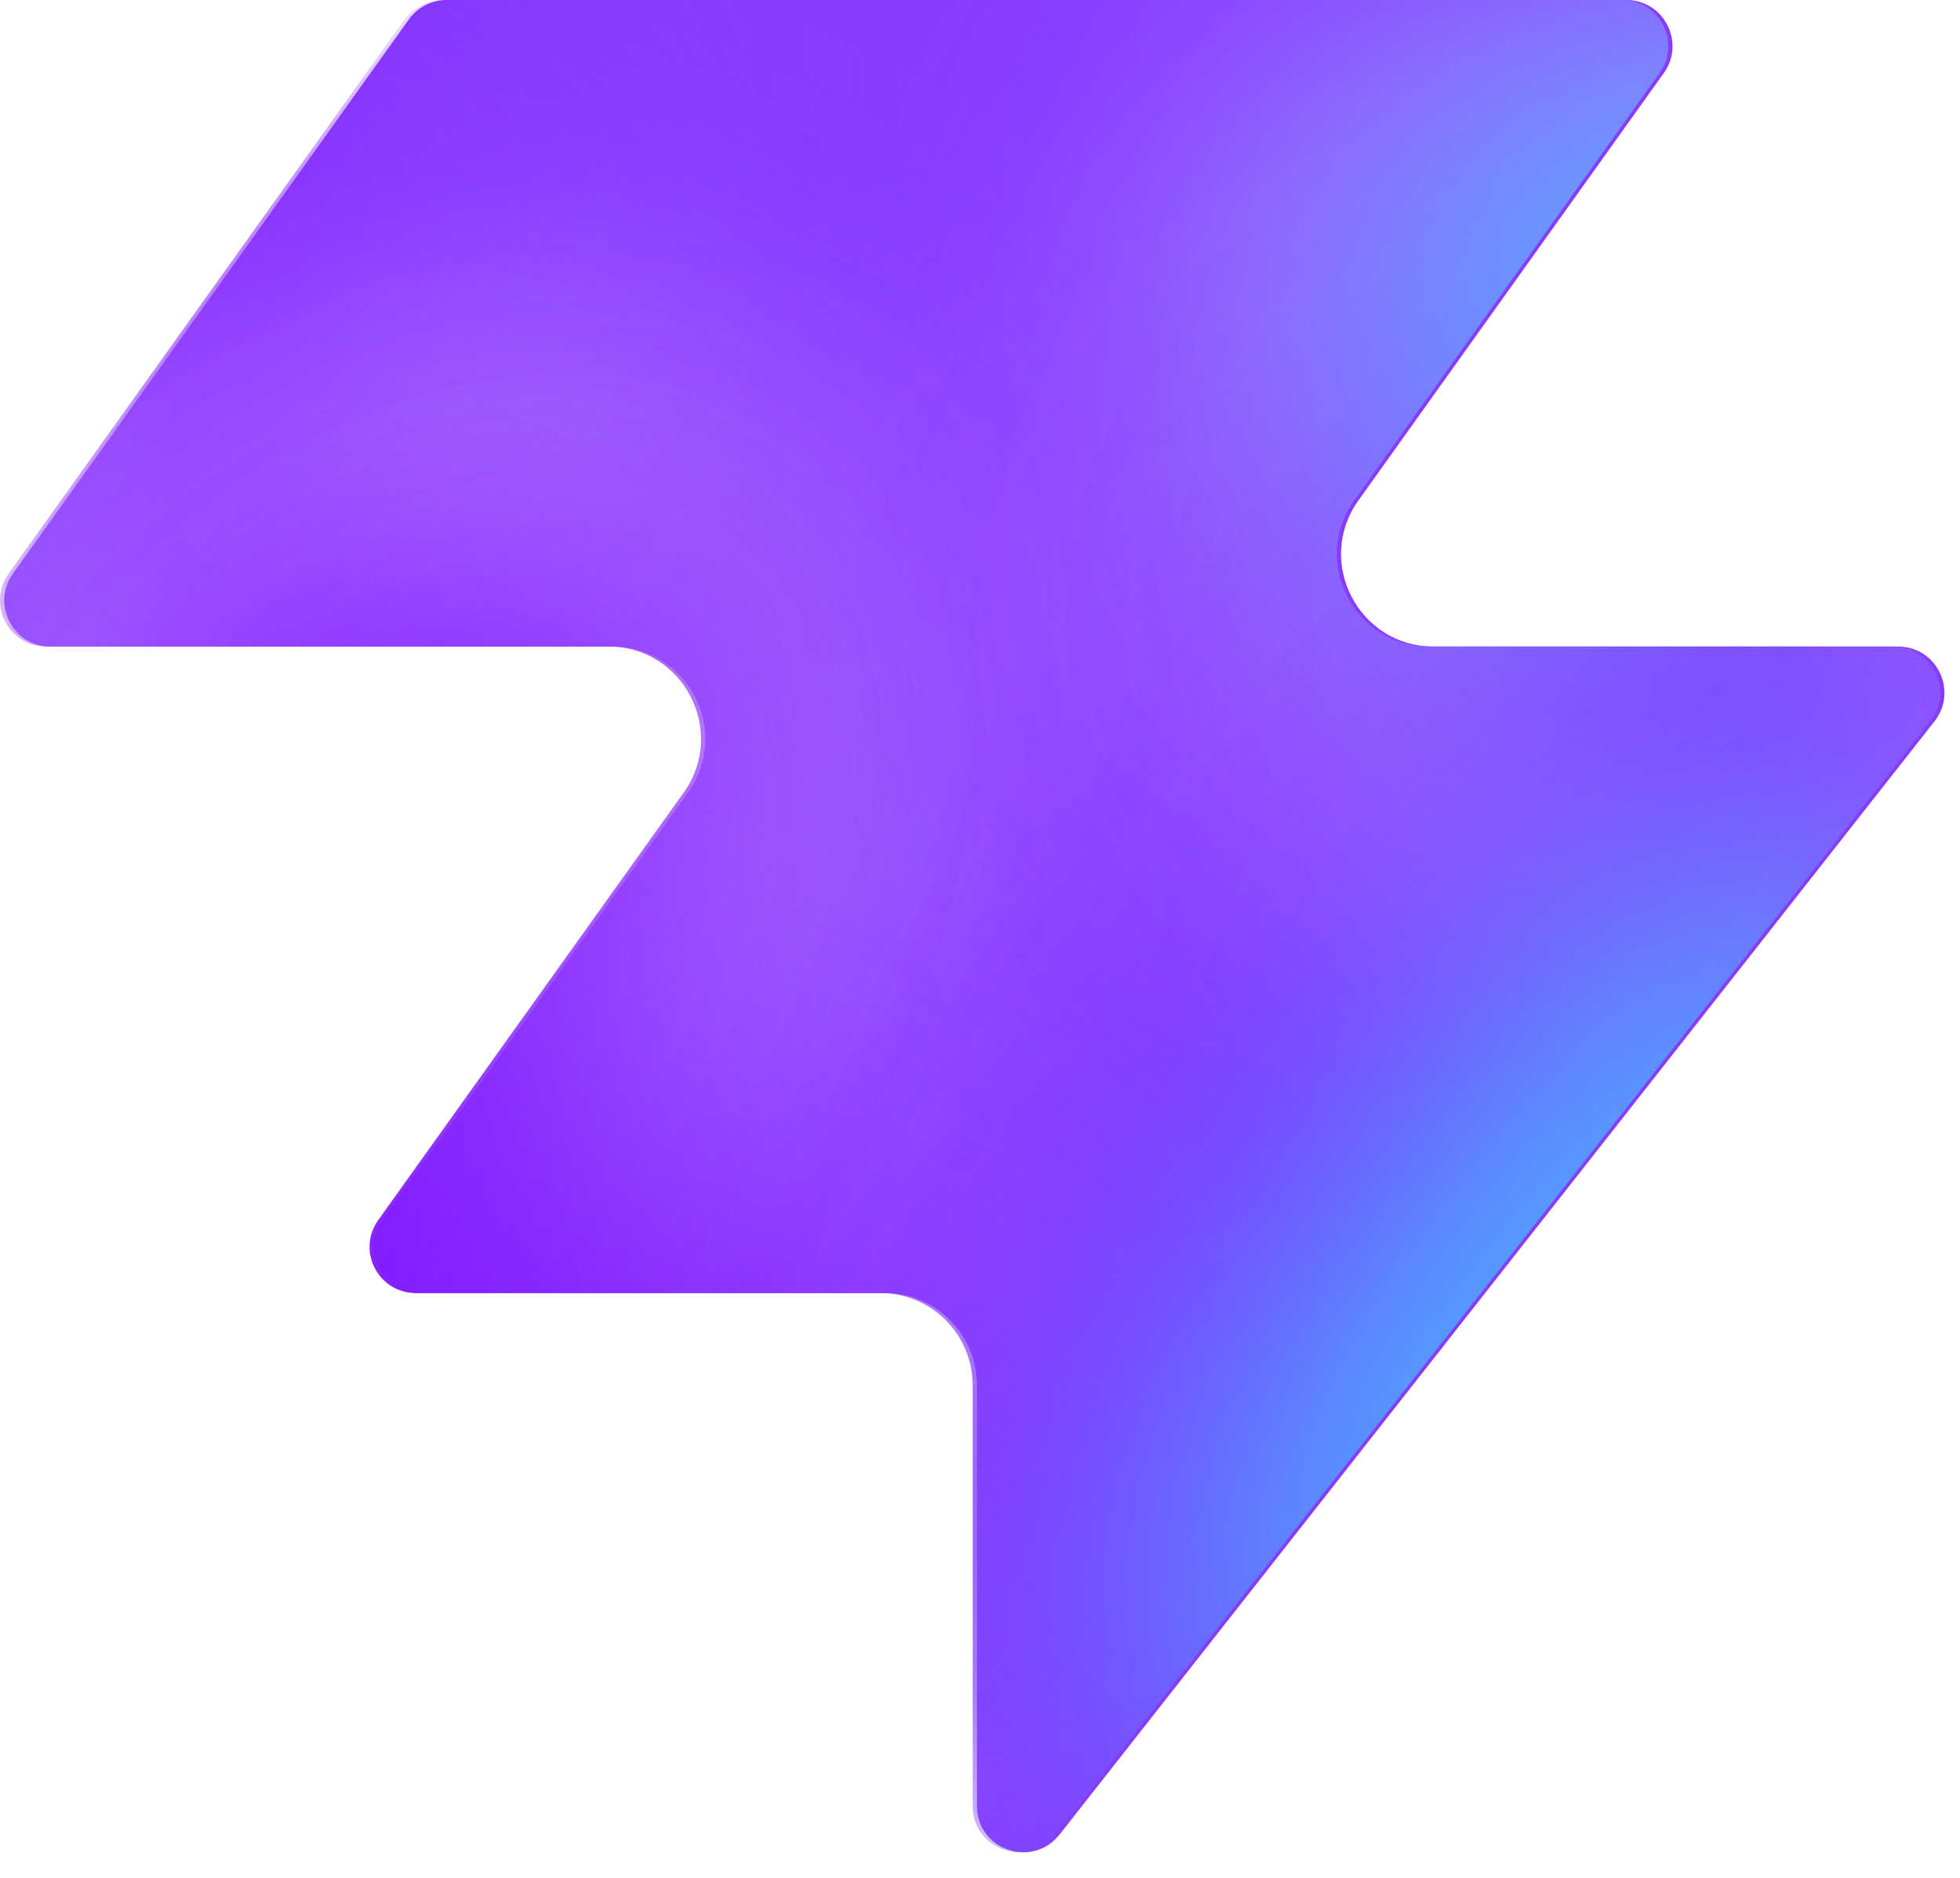
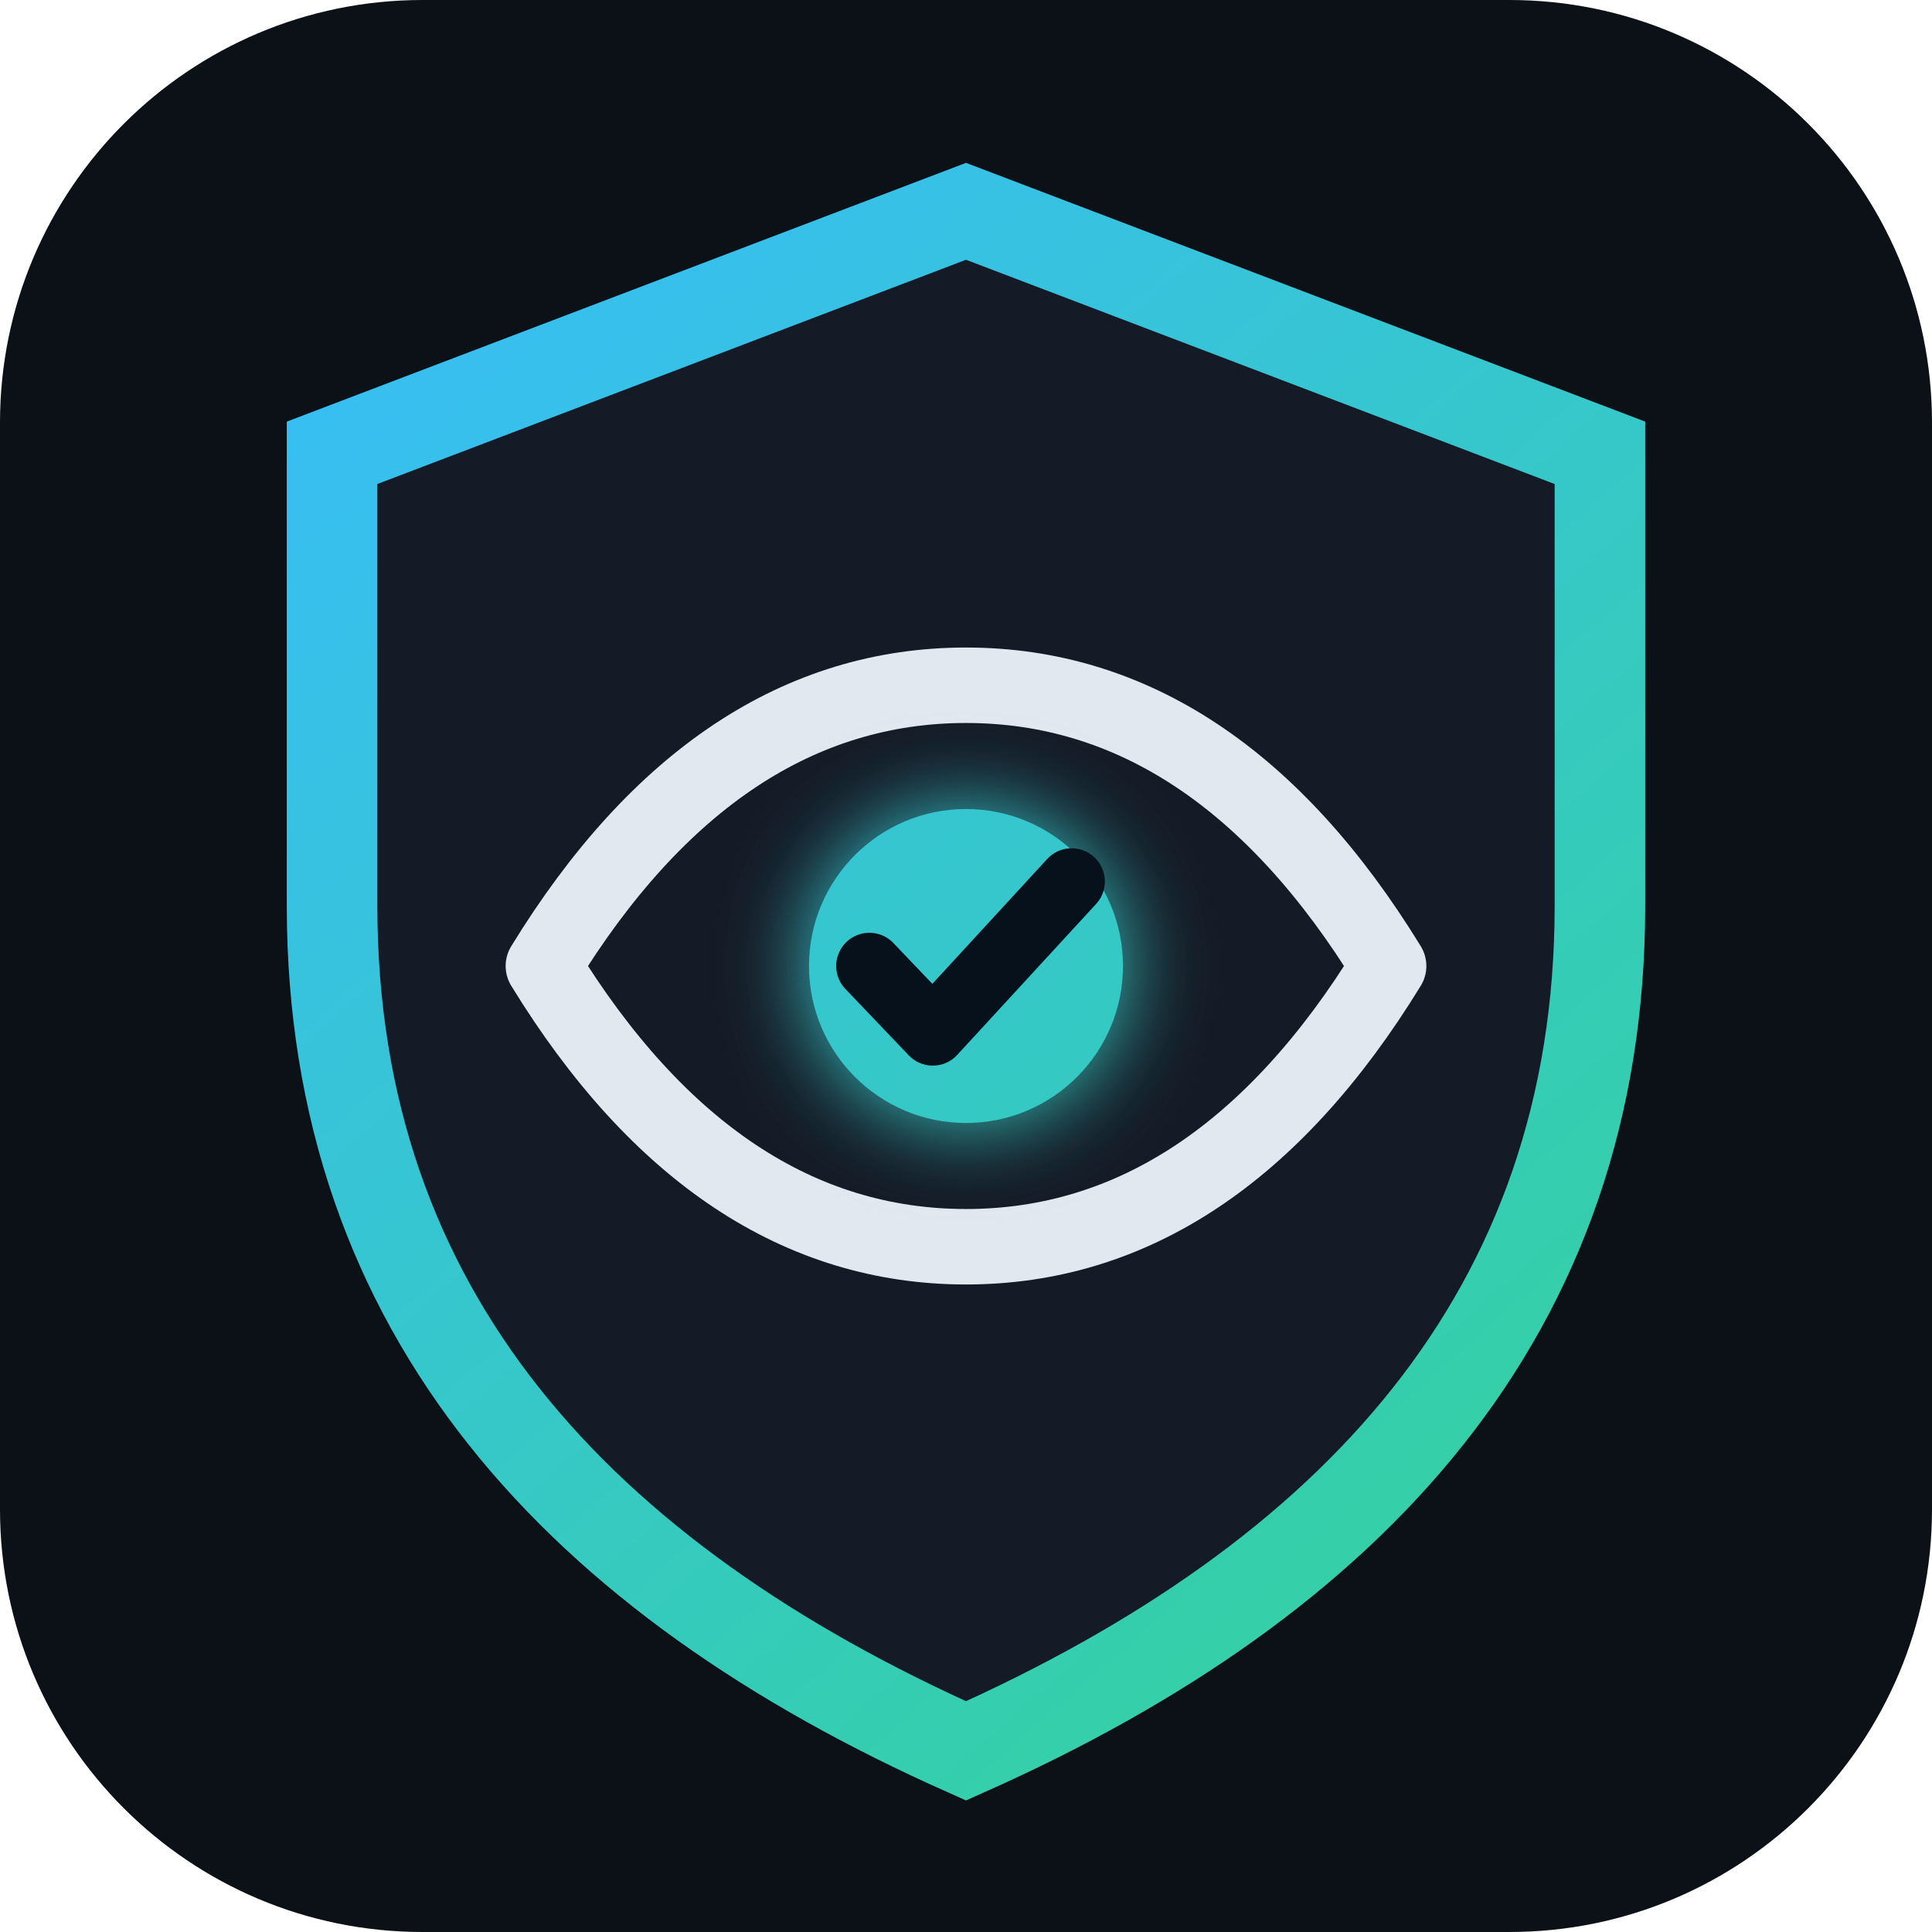
- <svg xmlns="http://www.w3.org/2000/svg" width="48" height="46" fill="none" viewBox="0 0 48 46">
-   <path fill="#863bff" d="M25.946 44.938c-.664.845-2.021.375-2.021-.698V33.937a2.26 2.26 0 0 0-2.262-2.262H10.287c-.92 0-1.456-1.04-.92-1.788l7.48-10.471c1.07-1.497 0-3.578-1.842-3.578H1.237c-.92 0-1.456-1.04-.92-1.788L10.013.474c.214-.297.556-.474.92-.474h28.894c.92 0 1.456 1.04.92 1.788l-7.48 10.471c-1.07 1.498 0 3.579 1.842 3.579h11.377c.943 0 1.473 1.088.89 1.83L25.947 44.94z" style="fill:#863bff;fill:color(display-p3 .525 .23 1);fill-opacity:1" />
-   <mask id="a" width="48" height="46" x="0" y="0" maskUnits="userSpaceOnUse" style="mask-type:alpha">
-     <path fill="#000" d="M25.842 44.938c-.664.844-2.021.375-2.021-.698V33.937a2.26 2.26 0 0 0-2.262-2.262H10.183c-.92 0-1.456-1.04-.92-1.788l7.48-10.471c1.07-1.498 0-3.579-1.842-3.579H1.133c-.92 0-1.456-1.04-.92-1.787L9.91.473c.214-.297.556-.474.92-.474h28.894c.92 0 1.456 1.04.92 1.788l-7.48 10.471c-1.07 1.498 0 3.578 1.842 3.578h11.377c.943 0 1.473 1.088.89 1.832L25.843 44.94z" style="fill:#000;fill-opacity:1" />
-   </mask>
-   <g mask="url(#a)">
-     <g filter="url(#b)">
-       <ellipse cx="5.508" cy="14.704" fill="#ede6ff" rx="5.508" ry="14.704" style="fill:#ede6ff;fill:color(display-p3 .927 .903 1);fill-opacity:1" transform="matrix(.00324 1 1 -.00324 -4.47 31.516)" />
-     </g>
-     <g filter="url(#c)">
-       <ellipse cx="10.399" cy="29.851" fill="#ede6ff" rx="10.399" ry="29.851" style="fill:#ede6ff;fill:color(display-p3 .927 .903 1);fill-opacity:1" transform="matrix(.00324 1 1 -.00324 -39.328 7.883)" />
-     </g>
-     <g filter="url(#d)">
-       <ellipse cx="5.508" cy="30.487" fill="#7e14ff" rx="5.508" ry="30.487" style="fill:#7e14ff;fill:color(display-p3 .492 .077 1);fill-opacity:1" transform="rotate(89.814 -25.913 -14.639)scale(1 -1)" />
-     </g>
-     <g filter="url(#e)">
-       <ellipse cx="5.508" cy="30.599" fill="#7e14ff" rx="5.508" ry="30.599" style="fill:#7e14ff;fill:color(display-p3 .492 .077 1);fill-opacity:1" transform="rotate(89.814 -32.644 -3.334)scale(1 -1)" />
-     </g>
-     <g filter="url(#f)">
-       <ellipse cx="5.508" cy="30.599" fill="#7e14ff" rx="5.508" ry="30.599" style="fill:#7e14ff;fill:color(display-p3 .492 .077 1);fill-opacity:1" transform="matrix(.00324 1 1 -.00324 -34.34 30.47)" />
-     </g>
-     <g filter="url(#g)">
-       <ellipse cx="14.072" cy="22.078" fill="#ede6ff" rx="14.072" ry="22.078" style="fill:#ede6ff;fill:color(display-p3 .927 .903 1);fill-opacity:1" transform="rotate(93.35 24.506 48.493)scale(-1 1)" />
-     </g>
-     <g filter="url(#h)">
-       <ellipse cx="3.47" cy="21.501" fill="#7e14ff" rx="3.47" ry="21.501" style="fill:#7e14ff;fill:color(display-p3 .492 .077 1);fill-opacity:1" transform="rotate(89.009 28.708 47.59)scale(-1 1)" />
-     </g>
-     <g filter="url(#i)">
-       <ellipse cx="3.47" cy="21.501" fill="#7e14ff" rx="3.47" ry="21.501" style="fill:#7e14ff;fill:color(display-p3 .492 .077 1);fill-opacity:1" transform="rotate(89.009 28.708 47.59)scale(-1 1)" />
-     </g>
-     <g filter="url(#j)">
-       <ellipse cx=".387" cy="8.972" fill="#7e14ff" rx="4.407" ry="29.108" style="fill:#7e14ff;fill:color(display-p3 .492 .077 1);fill-opacity:1" transform="rotate(39.51 .387 8.972)" />
-     </g>
-     <g filter="url(#k)">
-       <ellipse cx="47.523" cy="-6.092" fill="#7e14ff" rx="4.407" ry="29.108" style="fill:#7e14ff;fill:color(display-p3 .492 .077 1);fill-opacity:1" transform="rotate(37.892 47.523 -6.092)" />
-     </g>
-     <g filter="url(#l)">
-       <ellipse cx="41.412" cy="6.333" fill="#47bfff" rx="5.971" ry="9.665" style="fill:#47bfff;fill:color(display-p3 .28 .748 1);fill-opacity:1" transform="rotate(37.892 41.412 6.333)" />
-     </g>
-     <g filter="url(#m)">
-       <ellipse cx="-1.879" cy="38.332" fill="#7e14ff" rx="4.407" ry="29.108" style="fill:#7e14ff;fill:color(display-p3 .492 .077 1);fill-opacity:1" transform="rotate(37.892 -1.88 38.332)" />
-     </g>
-     <g filter="url(#n)">
-       <ellipse cx="-1.879" cy="38.332" fill="#7e14ff" rx="4.407" ry="29.108" style="fill:#7e14ff;fill:color(display-p3 .492 .077 1);fill-opacity:1" transform="rotate(37.892 -1.88 38.332)" />
-     </g>
-     <g filter="url(#o)">
-       <ellipse cx="35.651" cy="29.907" fill="#7e14ff" rx="4.407" ry="29.108" style="fill:#7e14ff;fill:color(display-p3 .492 .077 1);fill-opacity:1" transform="rotate(37.892 35.651 29.907)" />
-     </g>
-     <g filter="url(#p)">
-       <ellipse cx="38.418" cy="32.4" fill="#47bfff" rx="5.971" ry="15.297" style="fill:#47bfff;fill:color(display-p3 .28 .748 1);fill-opacity:1" transform="rotate(37.892 38.418 32.4)" />
-     </g>
-   </g>
+ <svg xmlns="http://www.w3.org/2000/svg" viewBox="0 0 64 64">
  <defs>
-     <filter id="b" width="60.045" height="41.654" x="-19.77" y="16.149" color-interpolation-filters="sRGB" filterUnits="userSpaceOnUse">
-       <feFlood flood-opacity="0" result="BackgroundImageFix" />
-       <feBlend in="SourceGraphic" in2="BackgroundImageFix" result="shape" />
-       <feGaussianBlur result="effect1_foregroundBlur_2002_17158" stdDeviation="7.659" />
-     </filter>
-     <filter id="c" width="90.34" height="51.437" x="-54.613" y="-7.533" color-interpolation-filters="sRGB" filterUnits="userSpaceOnUse">
-       <feFlood flood-opacity="0" result="BackgroundImageFix" />
-       <feBlend in="SourceGraphic" in2="BackgroundImageFix" result="shape" />
-       <feGaussianBlur result="effect1_foregroundBlur_2002_17158" stdDeviation="7.659" />
-     </filter>
-     <filter id="d" width="79.355" height="29.4" x="-49.64" y="2.03" color-interpolation-filters="sRGB" filterUnits="userSpaceOnUse">
-       <feFlood flood-opacity="0" result="BackgroundImageFix" />
-       <feBlend in="SourceGraphic" in2="BackgroundImageFix" result="shape" />
-       <feGaussianBlur result="effect1_foregroundBlur_2002_17158" stdDeviation="4.596" />
-     </filter>
-     <filter id="e" width="79.579" height="29.4" x="-45.045" y="20.029" color-interpolation-filters="sRGB" filterUnits="userSpaceOnUse">
-       <feFlood flood-opacity="0" result="BackgroundImageFix" />
-       <feBlend in="SourceGraphic" in2="BackgroundImageFix" result="shape" />
-       <feGaussianBlur result="effect1_foregroundBlur_2002_17158" stdDeviation="4.596" />
-     </filter>
-     <filter id="f" width="79.579" height="29.4" x="-43.513" y="21.178" color-interpolation-filters="sRGB" filterUnits="userSpaceOnUse">
-       <feFlood flood-opacity="0" result="BackgroundImageFix" />
-       <feBlend in="SourceGraphic" in2="BackgroundImageFix" result="shape" />
-       <feGaussianBlur result="effect1_foregroundBlur_2002_17158" stdDeviation="4.596" />
-     </filter>
-     <filter id="g" width="74.749" height="58.852" x="15.756" y="-17.901" color-interpolation-filters="sRGB" filterUnits="userSpaceOnUse">
-       <feFlood flood-opacity="0" result="BackgroundImageFix" />
-       <feBlend in="SourceGraphic" in2="BackgroundImageFix" result="shape" />
-       <feGaussianBlur result="effect1_foregroundBlur_2002_17158" stdDeviation="7.659" />
-     </filter>
-     <filter id="h" width="61.377" height="25.362" x="23.548" y="2.284" color-interpolation-filters="sRGB" filterUnits="userSpaceOnUse">
-       <feFlood flood-opacity="0" result="BackgroundImageFix" />
-       <feBlend in="SourceGraphic" in2="BackgroundImageFix" result="shape" />
-       <feGaussianBlur result="effect1_foregroundBlur_2002_17158" stdDeviation="4.596" />
-     </filter>
-     <filter id="i" width="61.377" height="25.362" x="23.548" y="2.284" color-interpolation-filters="sRGB" filterUnits="userSpaceOnUse">
-       <feFlood flood-opacity="0" result="BackgroundImageFix" />
-       <feBlend in="SourceGraphic" in2="BackgroundImageFix" result="shape" />
-       <feGaussianBlur result="effect1_foregroundBlur_2002_17158" stdDeviation="4.596" />
-     </filter>
-     <filter id="j" width="56.045" height="63.649" x="-27.636" y="-22.853" color-interpolation-filters="sRGB" filterUnits="userSpaceOnUse">
-       <feFlood flood-opacity="0" result="BackgroundImageFix" />
-       <feBlend in="SourceGraphic" in2="BackgroundImageFix" result="shape" />
-       <feGaussianBlur result="effect1_foregroundBlur_2002_17158" stdDeviation="4.596" />
-     </filter>
-     <filter id="k" width="54.814" height="64.646" x="20.116" y="-38.415" color-interpolation-filters="sRGB" filterUnits="userSpaceOnUse">
-       <feFlood flood-opacity="0" result="BackgroundImageFix" />
-       <feBlend in="SourceGraphic" in2="BackgroundImageFix" result="shape" />
-       <feGaussianBlur result="effect1_foregroundBlur_2002_17158" stdDeviation="4.596" />
-     </filter>
-     <filter id="l" width="33.541" height="35.313" x="24.641" y="-11.323" color-interpolation-filters="sRGB" filterUnits="userSpaceOnUse">
-       <feFlood flood-opacity="0" result="BackgroundImageFix" />
-       <feBlend in="SourceGraphic" in2="BackgroundImageFix" result="shape" />
-       <feGaussianBlur result="effect1_foregroundBlur_2002_17158" stdDeviation="4.596" />
-     </filter>
-     <filter id="m" width="54.814" height="64.646" x="-29.286" y="6.009" color-interpolation-filters="sRGB" filterUnits="userSpaceOnUse">
-       <feFlood flood-opacity="0" result="BackgroundImageFix" />
-       <feBlend in="SourceGraphic" in2="BackgroundImageFix" result="shape" />
-       <feGaussianBlur result="effect1_foregroundBlur_2002_17158" stdDeviation="4.596" />
-     </filter>
-     <filter id="n" width="54.814" height="64.646" x="-29.286" y="6.009" color-interpolation-filters="sRGB" filterUnits="userSpaceOnUse">
-       <feFlood flood-opacity="0" result="BackgroundImageFix" />
-       <feBlend in="SourceGraphic" in2="BackgroundImageFix" result="shape" />
-       <feGaussianBlur result="effect1_foregroundBlur_2002_17158" stdDeviation="4.596" />
-     </filter>
-     <filter id="o" width="54.814" height="64.646" x="8.244" y="-2.416" color-interpolation-filters="sRGB" filterUnits="userSpaceOnUse">
-       <feFlood flood-opacity="0" result="BackgroundImageFix" />
-       <feBlend in="SourceGraphic" in2="BackgroundImageFix" result="shape" />
-       <feGaussianBlur result="effect1_foregroundBlur_2002_17158" stdDeviation="4.596" />
-     </filter>
-     <filter id="p" width="39.409" height="43.623" x="18.713" y="10.588" color-interpolation-filters="sRGB" filterUnits="userSpaceOnUse">
-       <feFlood flood-opacity="0" result="BackgroundImageFix" />
-       <feBlend in="SourceGraphic" in2="BackgroundImageFix" result="shape" />
-       <feGaussianBlur result="effect1_foregroundBlur_2002_17158" stdDeviation="4.596" />
+     <linearGradient id="shield" x1="10" y1="8" x2="54" y2="58" gradientUnits="userSpaceOnUse">
+       <stop stop-color="#38bdf8" />
+       <stop offset="1" stop-color="#34d399" />
+     </linearGradient>
+     <filter id="glow" x="-40%" y="-40%" width="180%" height="180%">
+       <feGaussianBlur stdDeviation="1.4" result="blur" />
+       <feMerge>
+         <feMergeNode in="blur" />
+         <feMergeNode in="SourceGraphic" />
+       </feMerge>
    </filter>
  </defs>
+   <rect width="64" height="64" rx="14" fill="#0c1017" />
+   <path d="M32 7 53 15v15c0 13.5-8.2 22.3-21 28C19.2 52.3 11 43.5 11 30V15L32 7Z" fill="#151b26" stroke="url(#shield)" stroke-width="3" />
+   <path d="M18 32c3.8-6.2 8.5-9.3 14-9.3S42.2 25.8 46 32c-3.8 6.2-8.5 9.3-14 9.3S21.8 38.2 18 32Z" fill="none" stroke="#e2e8f0" stroke-width="2.5" stroke-linejoin="round" />
+   <circle cx="32" cy="32" r="5.2" fill="url(#shield)" filter="url(#glow)" />
+   <path d="m28.8 32 2.1 2.2 4.6-5" fill="none" stroke="#07111b" stroke-width="2.2" stroke-linecap="round" stroke-linejoin="round" />
</svg>
